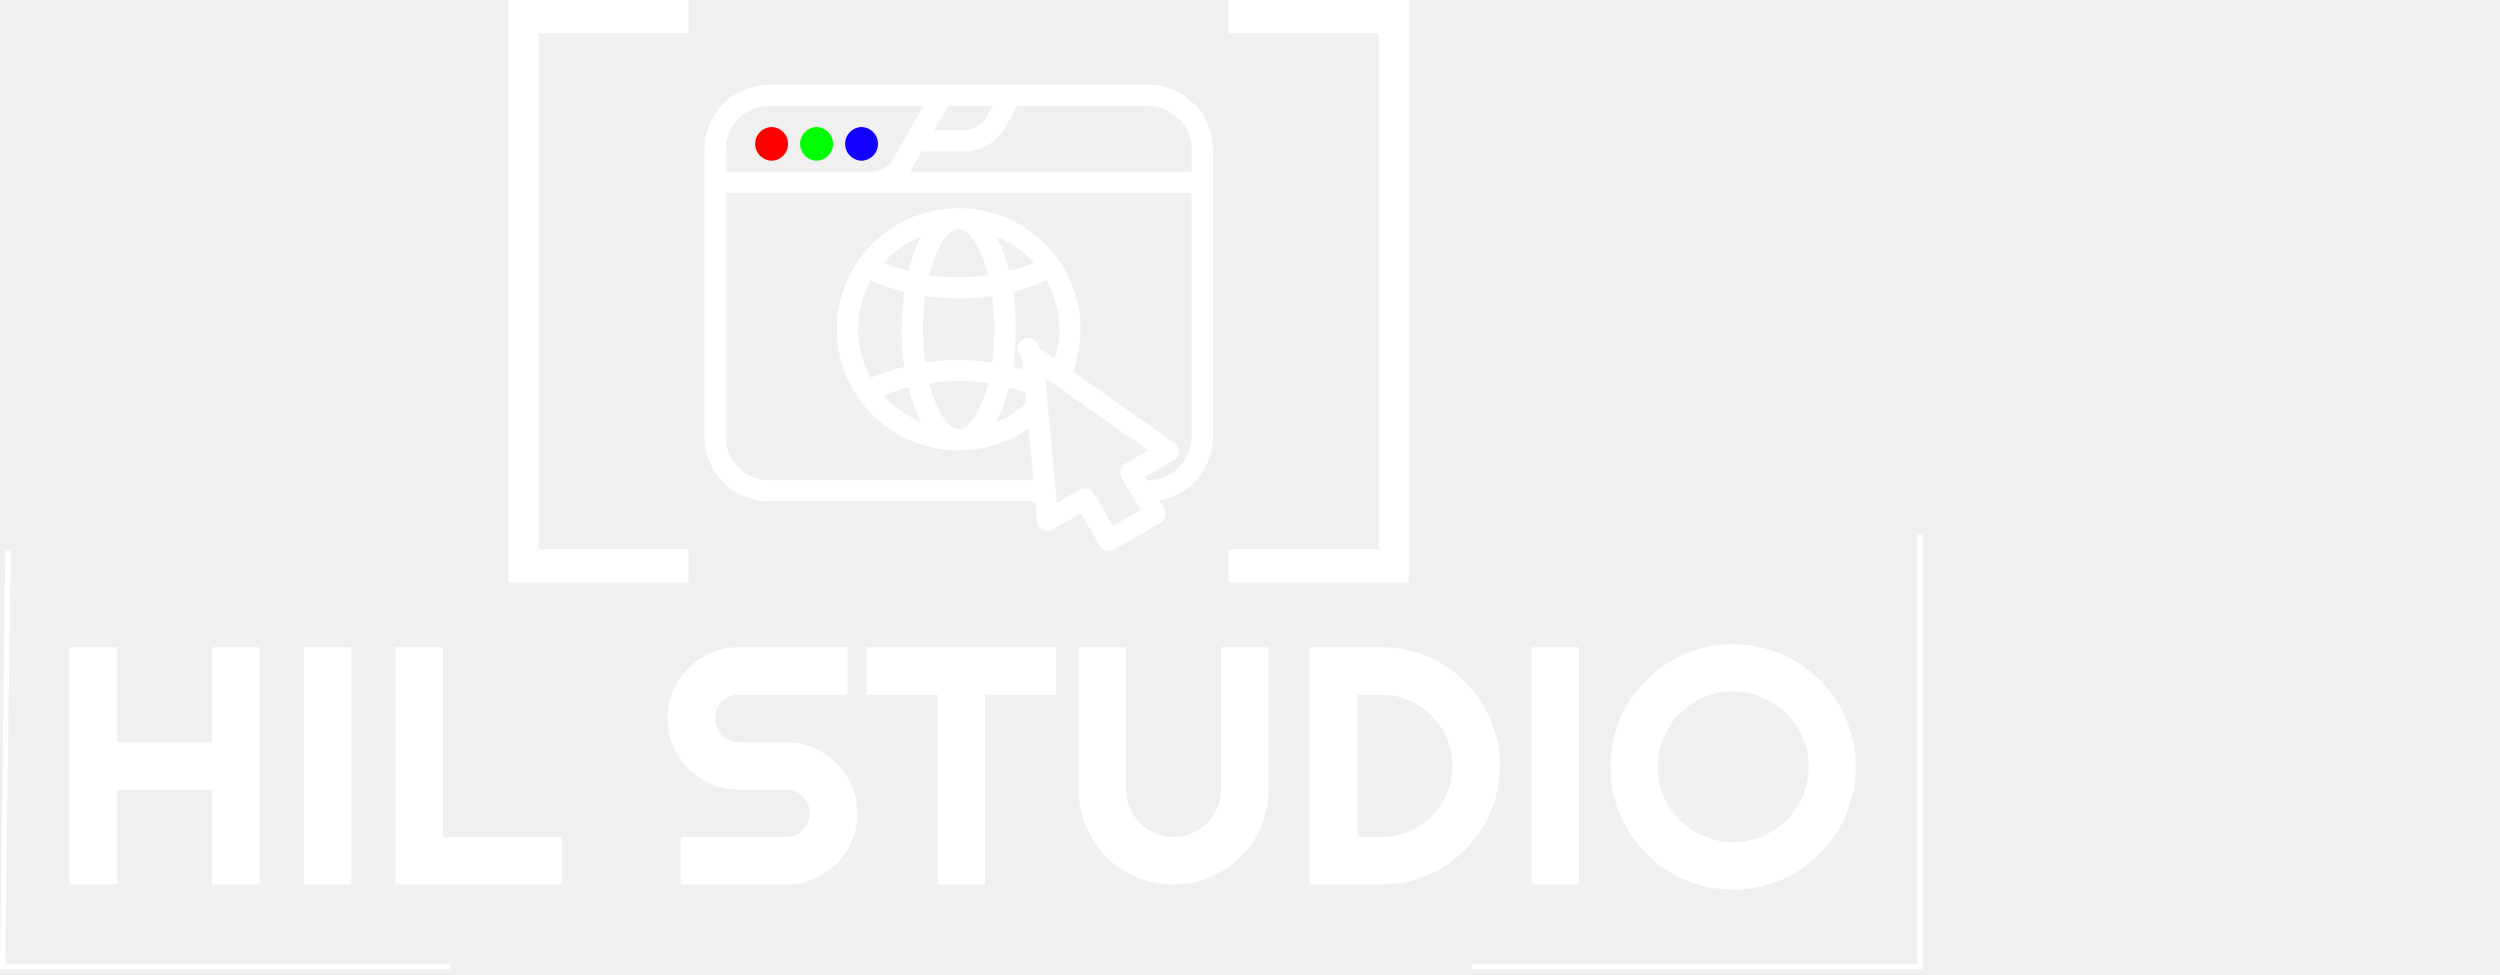
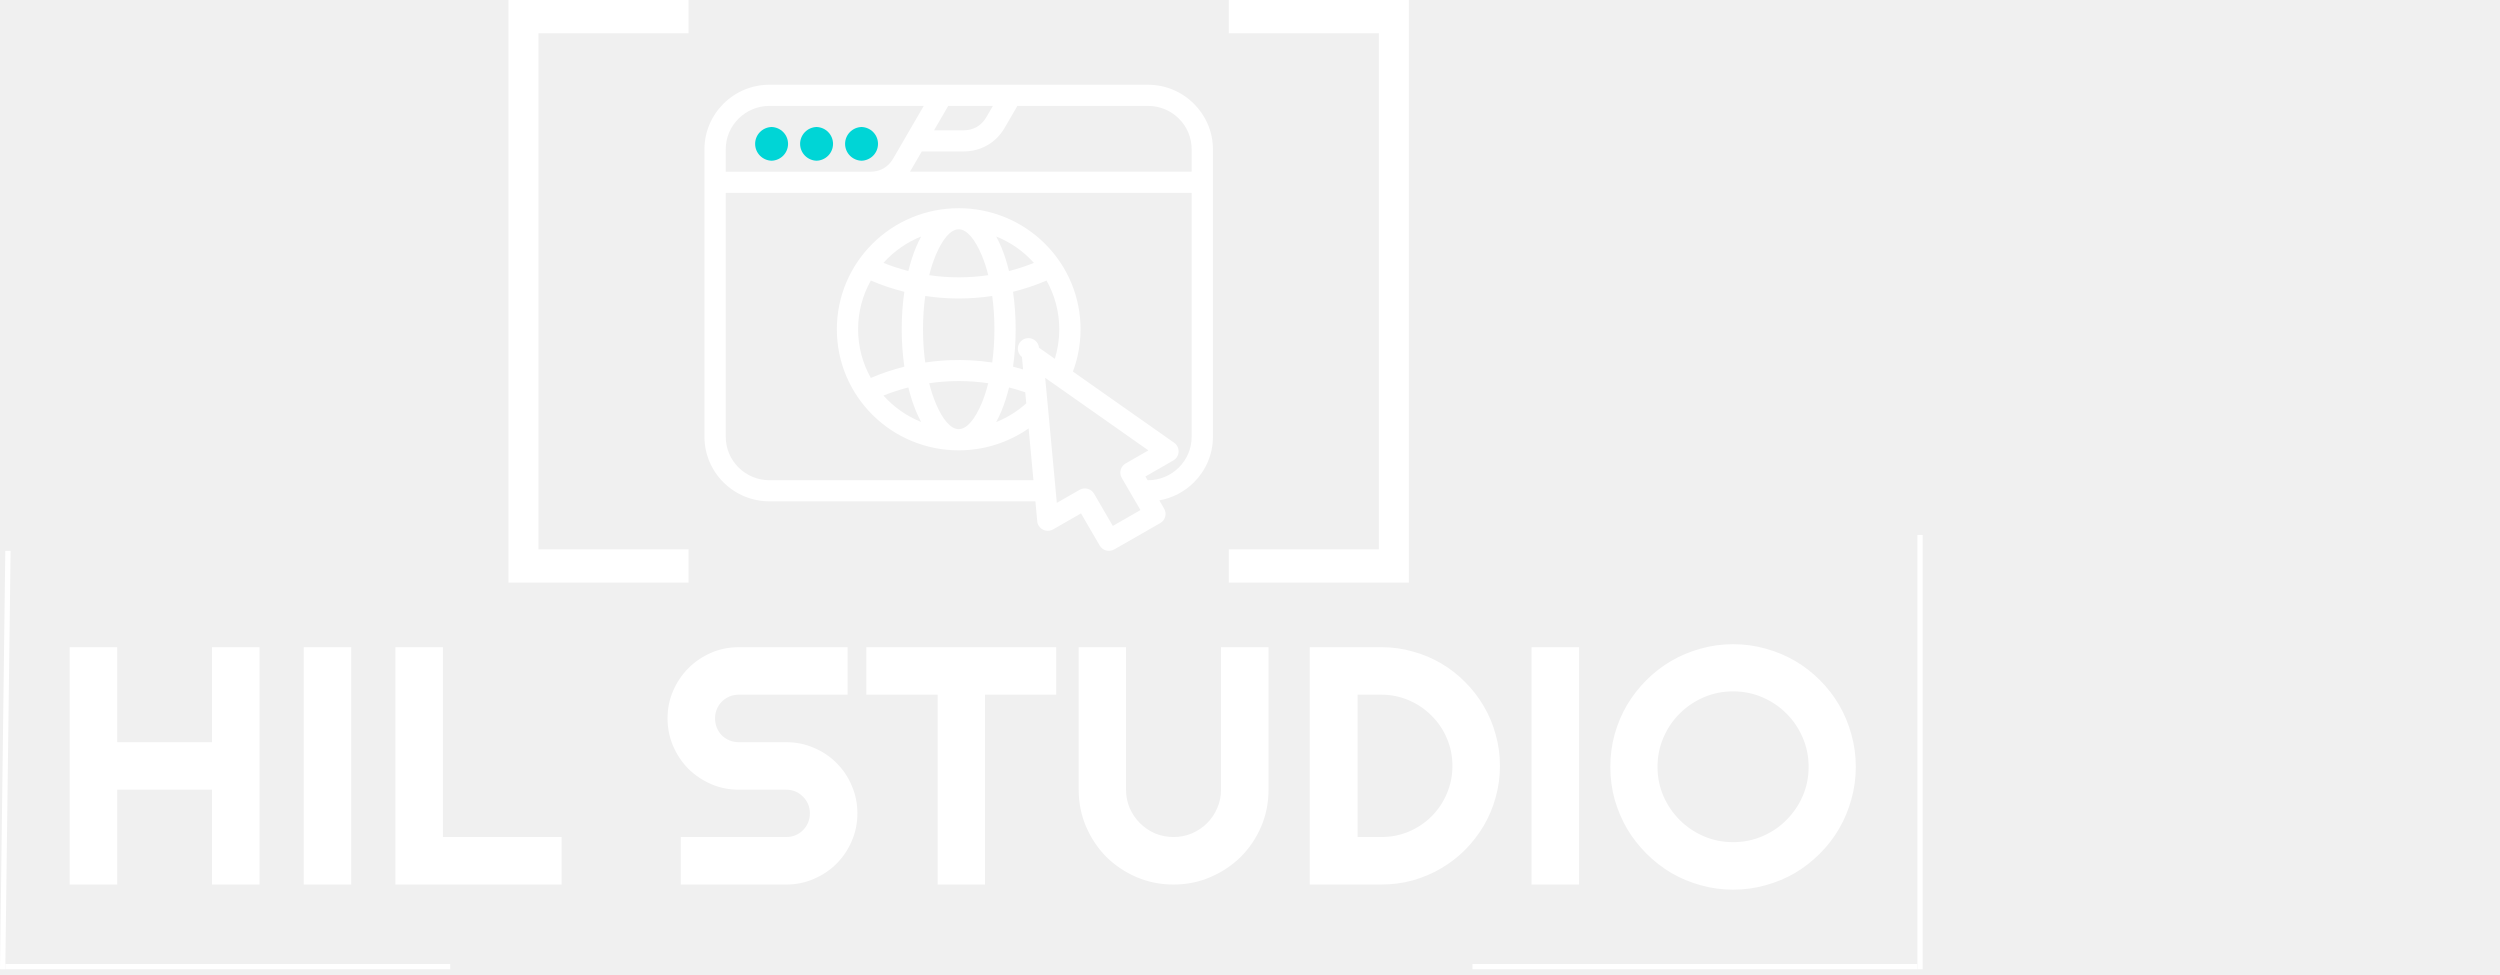
<svg xmlns="http://www.w3.org/2000/svg" width="472" height="184" viewBox="0 0 472 184" fill="none">
  <g clip-path="url(#clip0_6_23)">
    <path d="M96 0H130V6.286H96V0ZM232 0H266V6.286H232V0ZM96 0H101.667V110H96V0ZM266 110H232V103.714H266V110ZM130 110H96V103.714H130V110ZM266 110H260.333V0H266V110Z" fill="white" />
  </g>
  <g clip-path="url(#clip1_6_23)">
    <path fill-rule="evenodd" clip-rule="evenodd" d="M188.082 44.65L188.082 44.651L188.077 44.649L188.082 44.65ZM173.921 79.673L173.917 79.666L173.925 79.669L173.921 79.673ZM175.432 72.349L175.433 72.354L175.432 72.354V72.349Z" fill="white" />
    <path fill-rule="evenodd" clip-rule="evenodd" d="M195.479 94.653H145.249C143.643 94.652 142.052 94.336 140.568 93.723C139.084 93.11 137.737 92.212 136.604 91.08L136.593 91.068C135.456 89.942 134.553 88.604 133.937 87.131C133.32 85.658 133.002 84.079 133 82.483V28.171C133 24.831 134.381 21.787 136.6 19.578C137.733 18.444 139.08 17.544 140.565 16.93C142.049 16.316 143.641 16 145.249 16H216.751C220.115 16 223.175 17.369 225.396 19.573C227.619 21.788 229 24.827 229 28.171V82.482C229 85.83 227.623 88.874 225.403 91.08C223.63 92.847 221.353 94.031 218.88 94.47L219.79 96.033C220.342 96.984 220.018 98.203 219.061 98.753L210.36 103.737C209.901 103.998 209.357 104.068 208.846 103.932C208.335 103.797 207.898 103.466 207.631 103.013L204.093 96.929L198.825 99.949C198.365 100.213 197.819 100.285 197.305 100.149C196.792 100.013 196.354 99.681 196.088 99.225C195.922 98.944 195.831 98.626 195.82 98.301L195.483 94.653H195.479ZM199.315 92.654C199.315 92.525 199.303 92.401 199.28 92.28L199.284 92.284L197.845 76.837L197.841 76.79L197.829 76.673L197.44 72.526L197.432 72.433L197.425 72.386L197.327 71.334L198.853 72.405C198.915 72.452 198.979 72.496 199.044 72.538L216.817 85.035L212.514 87.502C212.055 87.767 211.72 88.202 211.583 88.712C211.446 89.222 211.519 89.765 211.784 90.222L213.707 93.531C213.75 93.614 213.797 93.694 213.848 93.772L215.319 96.302L210.097 99.294L206.56 93.208C206.293 92.751 205.855 92.418 205.342 92.282C204.828 92.146 204.281 92.218 203.821 92.483L199.527 94.946L199.315 92.654ZM171.796 32.417C171.889 32.27 171.981 32.12 172.071 31.97L174.033 28.591H181.935C183.508 28.6 185.055 28.195 186.419 27.418C187.744 26.658 188.859 25.547 189.674 24.141L192.083 19.994H216.755C217.835 19.995 218.905 20.206 219.903 20.618C220.901 21.029 221.808 21.631 222.572 22.391C223.336 23.149 223.942 24.05 224.356 25.042C224.77 26.034 224.983 27.097 224.983 28.17V32.417H171.796ZM137.024 36.408H224.983L224.981 82.487C224.981 83.561 224.768 84.623 224.353 85.614C223.938 86.605 223.331 87.505 222.566 88.263C221.804 89.024 220.898 89.629 219.901 90.042C218.903 90.454 217.833 90.667 216.753 90.667H216.669L216.258 89.959L221.526 86.931C221.816 86.763 222.058 86.527 222.232 86.242C222.405 85.958 222.504 85.634 222.52 85.302C222.535 84.97 222.466 84.639 222.319 84.34C222.172 84.041 221.952 83.783 221.679 83.591L202.562 70.15C202.945 69.136 203.253 68.097 203.484 67.04C203.828 65.466 204.009 63.833 204.009 62.169C204.013 59.166 203.42 56.192 202.264 53.418C201.107 50.644 199.411 48.124 197.271 46.004C195.137 43.879 192.602 42.193 189.81 41.044C187.019 39.895 184.026 39.306 181.005 39.31C177.982 39.306 174.989 39.895 172.197 41.044C169.405 42.193 166.869 43.878 164.735 46.004C160.573 50.142 157.997 55.859 157.997 62.169C157.997 68.478 160.573 74.195 164.735 78.329C166.869 80.454 169.405 82.14 172.198 83.289C174.99 84.438 177.982 85.028 181.005 85.025C185.728 85.027 190.337 83.582 194.204 80.887L195.114 90.664H145.256C144.175 90.664 143.103 90.451 142.105 90.039C141.106 89.626 140.199 89.021 139.435 88.26C137.949 86.782 137.024 84.737 137.024 82.484V36.408ZM171.219 25.477C171.165 25.556 171.116 25.638 171.074 25.723L171.079 25.726L168.609 29.974C168.149 30.761 167.533 31.381 166.811 31.793C166.109 32.195 165.282 32.413 164.379 32.421H137.021V28.173C137.02 27.099 137.233 26.036 137.649 25.045C138.064 24.054 138.673 23.155 139.44 22.399C140.202 21.637 141.108 21.032 142.106 20.62C143.104 20.207 144.174 19.995 145.254 19.994H174.403L171.219 25.477ZM181.934 24.601H176.353H176.348L179.023 19.994H187.458L186.203 22.153C185.743 22.941 185.128 23.56 184.406 23.973C183.696 24.382 182.856 24.601 181.934 24.601ZM193.565 74.068L193.757 76.149L193.761 76.148C192.143 77.608 190.284 78.779 188.265 79.61L188.078 79.688C188.434 79.036 188.756 78.366 189.043 77.681C189.647 76.209 190.137 74.694 190.51 73.148C191.541 73.411 192.56 73.718 193.565 74.068ZM192.942 67.392L193.161 69.754L193.157 69.751C192.529 69.563 191.894 69.387 191.259 69.228C191.58 67.007 191.757 64.626 191.757 62.158C191.757 59.692 191.58 57.318 191.259 55.093C193.421 54.552 195.537 53.841 197.586 52.966C199.115 55.686 199.99 58.823 199.99 62.158C199.992 64.051 199.709 65.934 199.15 67.743L196.158 65.642C196.127 65.314 196.015 64.999 195.832 64.725C195.648 64.451 195.399 64.227 195.107 64.072C194.814 63.917 194.487 63.837 194.156 63.84C193.825 63.842 193.499 63.925 193.208 64.084C192.918 64.242 192.671 64.469 192.491 64.745C192.311 65.022 192.203 65.338 192.176 65.666C192.15 65.994 192.206 66.324 192.34 66.625C192.473 66.927 192.68 67.19 192.942 67.392ZM190.505 51.174C190.097 49.517 189.607 47.997 189.039 46.645C188.741 45.937 188.423 45.27 188.082 44.651L188.077 44.649L188.082 44.65L188.082 44.651C190.814 45.741 193.252 47.448 195.204 49.637C193.673 50.25 192.103 50.763 190.505 51.174ZM171.497 73.145C171.905 74.802 172.395 76.325 172.964 77.678C173.247 78.357 173.565 79.02 173.917 79.666L173.925 79.669L173.921 79.673L173.917 79.666C171.187 78.576 168.749 76.869 166.798 74.681C168.335 74.065 169.905 73.555 171.497 73.145ZM170.242 62.16C170.239 64.524 170.406 66.886 170.74 69.228C168.578 69.768 166.462 70.478 164.413 71.353C162.883 68.632 162.008 65.499 162.008 62.16C162.005 58.941 162.833 55.776 164.413 52.966C166.462 53.841 168.578 54.553 170.74 55.094C170.414 57.315 170.242 59.692 170.242 62.16ZM172.963 46.64C172.395 47.993 171.901 49.517 171.497 51.17H171.493C169.895 50.759 168.325 50.246 166.794 49.633C168.75 47.445 171.189 45.738 173.921 44.645C173.58 45.266 173.262 45.932 172.963 46.64ZM181.005 43.29C182.531 43.29 184.076 45.156 185.339 48.169H185.346C185.855 49.398 186.268 50.665 186.581 51.957C184.736 52.226 182.874 52.361 181.009 52.362C179.141 52.362 177.278 52.229 175.436 51.957C175.751 50.665 176.163 49.399 176.671 48.169C177.934 45.156 179.478 43.29 181.005 43.29ZM174.263 62.158C174.263 59.957 174.411 57.849 174.683 55.88C176.775 56.197 178.888 56.356 181.005 56.356C183.121 56.355 185.235 56.197 187.328 55.88C187.603 57.849 187.747 59.961 187.747 62.158C187.747 64.36 187.599 66.473 187.328 68.441C184.677 68.043 181.998 67.895 179.327 68.001C177.772 68.062 176.221 68.209 174.683 68.441C174.407 66.473 174.263 64.36 174.263 62.158ZM181.005 81.024C179.479 81.024 177.934 79.158 176.671 76.145C176.164 74.914 175.75 73.647 175.433 72.354L175.432 72.354V72.349L175.433 72.354C179.128 71.81 182.883 71.81 186.578 72.354C186.23 73.741 185.814 75.015 185.339 76.145C184.077 79.158 182.531 81.024 181.005 81.024Z" fill="white" />
-     <path d="M145.676 23.977C146.509 24.003 147.299 24.349 147.879 24.943C148.46 25.538 148.784 26.333 148.784 27.161C148.784 27.989 148.46 28.784 147.879 29.379C147.299 29.973 146.509 30.32 145.676 30.345C144.843 30.32 144.053 29.973 143.473 29.379C142.893 28.784 142.568 27.989 142.568 27.161C142.568 26.333 142.893 25.538 143.473 24.943C144.053 24.349 144.843 24.003 145.676 23.977Z" fill="#FF0000" />
-     <path d="M154.168 23.977C153.335 24.003 152.545 24.349 151.965 24.943C151.385 25.538 151.06 26.333 151.06 27.161C151.06 27.989 151.385 28.784 151.965 29.379C152.545 29.973 153.335 30.32 154.168 30.345C155.001 30.32 155.791 29.973 156.371 29.379C156.952 28.784 157.276 27.989 157.276 27.161C157.276 26.333 156.952 25.538 156.371 24.943C155.791 24.349 155.001 24.003 154.168 23.977Z" fill="#00FF00" />
-     <path d="M162.66 23.977C161.827 24.003 161.037 24.349 160.457 24.943C159.877 25.538 159.552 26.333 159.552 27.161C159.552 27.989 159.877 28.784 160.457 29.379C161.037 29.973 161.827 30.32 162.66 30.345C163.493 30.32 164.283 29.973 164.863 29.379C165.444 28.784 165.768 27.989 165.768 27.161C165.768 26.333 165.444 25.538 164.863 24.943C164.283 24.349 163.493 24.003 162.66 23.977Z" fill="#1400FF" />
+     <path class="first" d="M145.676 23.977C146.509 24.003 147.299 24.349 147.879 24.943C148.46 25.538 148.784 26.333 148.784 27.161C148.784 27.989 148.46 28.784 147.879 29.379C147.299 29.973 146.509 30.32 145.676 30.345C144.843 30.32 144.053 29.973 143.473 29.379C142.893 28.784 142.568 27.989 142.568 27.161C142.568 26.333 142.893 25.538 143.473 24.943C144.053 24.349 144.843 24.003 145.676 23.977Z" fill="#00D5D6" />
+     <path class="second" d="M154.168 23.977C153.335 24.003 152.545 24.349 151.965 24.943C151.385 25.538 151.06 26.333 151.06 27.161C151.06 27.989 151.385 28.784 151.965 29.379C152.545 29.973 153.335 30.32 154.168 30.345C155.001 30.32 155.791 29.973 156.371 29.379C156.952 28.784 157.276 27.989 157.276 27.161C157.276 26.333 156.952 25.538 156.371 24.943C155.791 24.349 155.001 24.003 154.168 23.977Z" fill="#00D5D6" />
+     <path class="third" d="M162.66 23.977C161.827 24.003 161.037 24.349 160.457 24.943C159.877 25.538 159.552 26.333 159.552 27.161C159.552 27.989 159.877 28.784 160.457 29.379C161.037 29.973 161.827 30.32 162.66 30.345C163.493 30.32 164.283 29.973 164.863 29.379C165.444 28.784 165.768 27.989 165.768 27.161C165.768 26.333 165.444 25.538 164.863 24.943C164.283 24.349 163.493 24.003 162.66 23.977Z" fill="#00D5D6" />
  </g>
  <path d="M22.125 167H13.156V122.188H22.125V140.125H40.031V122.188H49V167H40.031V149.094H22.125V167ZM66.312 167H57.344V122.188H66.312V167ZM106.031 167H74.656V122.188H83.625V158.031H106.031V167ZM126.031 135.625C126.031 133.771 126.385 132.031 127.094 130.406C127.802 128.781 128.76 127.365 129.969 126.156C131.198 124.927 132.625 123.958 134.25 123.25C135.875 122.542 137.615 122.188 139.469 122.188H160.031V131.156H139.469C138.844 131.156 138.26 131.271 137.719 131.5C137.177 131.729 136.698 132.052 136.281 132.469C135.885 132.865 135.573 133.333 135.344 133.875C135.115 134.417 135 135 135 135.625C135 136.25 135.115 136.844 135.344 137.406C135.573 137.948 135.885 138.427 136.281 138.844C136.698 139.24 137.177 139.552 137.719 139.781C138.26 140.01 138.844 140.125 139.469 140.125H148.438C150.292 140.125 152.031 140.479 153.656 141.188C155.302 141.875 156.729 142.833 157.938 144.062C159.167 145.271 160.125 146.698 160.812 148.344C161.521 149.969 161.875 151.708 161.875 153.562C161.875 155.417 161.521 157.156 160.812 158.781C160.125 160.406 159.167 161.833 157.938 163.062C156.729 164.271 155.302 165.229 153.656 165.938C152.031 166.646 150.292 167 148.438 167H128.531V158.031H148.438C149.062 158.031 149.646 157.917 150.188 157.688C150.729 157.458 151.198 157.146 151.594 156.75C152.01 156.333 152.333 155.854 152.562 155.312C152.792 154.771 152.906 154.188 152.906 153.562C152.906 152.938 152.792 152.354 152.562 151.812C152.333 151.271 152.01 150.802 151.594 150.406C151.198 149.99 150.729 149.667 150.188 149.438C149.646 149.208 149.062 149.094 148.438 149.094H139.469C137.615 149.094 135.875 148.74 134.25 148.031C132.625 147.323 131.198 146.365 129.969 145.156C128.76 143.927 127.802 142.5 127.094 140.875C126.385 139.229 126.031 137.479 126.031 135.625ZM185.969 167H177.031V131.156H163.562V122.188H199.406V131.156H185.969V167ZM239.5 149.094C239.5 151.573 239.031 153.906 238.094 156.094C237.156 158.26 235.875 160.156 234.25 161.781C232.625 163.385 230.719 164.656 228.531 165.594C226.365 166.531 224.042 167 221.562 167C219.083 167 216.75 166.531 214.562 165.594C212.396 164.656 210.5 163.385 208.875 161.781C207.271 160.156 206 158.26 205.062 156.094C204.125 153.906 203.656 151.573 203.656 149.094V122.188H212.594V149.094C212.594 150.323 212.823 151.479 213.281 152.562C213.76 153.646 214.406 154.594 215.219 155.406C216.031 156.219 216.979 156.865 218.062 157.344C219.167 157.802 220.333 158.031 221.562 158.031C222.792 158.031 223.948 157.802 225.031 157.344C226.135 156.865 227.094 156.219 227.906 155.406C228.719 154.594 229.354 153.646 229.812 152.562C230.292 151.479 230.531 150.323 230.531 149.094V122.188H239.5V149.094ZM283.188 144.594C283.188 146.656 282.917 148.646 282.375 150.562C281.854 152.458 281.104 154.24 280.125 155.906C279.146 157.552 277.979 159.062 276.625 160.438C275.271 161.792 273.76 162.958 272.094 163.938C270.427 164.917 268.635 165.677 266.719 166.219C264.823 166.74 262.844 167 260.781 167H247.281V122.188H260.781C262.844 122.188 264.823 122.458 266.719 123C268.635 123.521 270.427 124.271 272.094 125.25C273.76 126.229 275.271 127.406 276.625 128.781C277.979 130.135 279.146 131.646 280.125 133.312C281.104 134.958 281.854 136.74 282.375 138.656C282.917 140.552 283.188 142.531 283.188 144.594ZM274.219 144.594C274.219 142.74 273.865 141 273.156 139.375C272.469 137.75 271.51 136.333 270.281 135.125C269.073 133.896 267.646 132.927 266 132.219C264.375 131.51 262.635 131.156 260.781 131.156H256.312V158.031H260.781C262.635 158.031 264.375 157.688 266 157C267.646 156.292 269.073 155.333 270.281 154.125C271.51 152.896 272.469 151.469 273.156 149.844C273.865 148.198 274.219 146.448 274.219 144.594ZM298.125 167H289.156V122.188H298.125V167ZM350.375 144.781C350.375 146.906 350.094 148.958 349.531 150.938C348.99 152.896 348.219 154.74 347.219 156.469C346.219 158.177 345.01 159.74 343.594 161.156C342.177 162.573 340.615 163.792 338.906 164.812C337.198 165.812 335.354 166.583 333.375 167.125C331.396 167.688 329.344 167.969 327.219 167.969C325.094 167.969 323.042 167.688 321.062 167.125C319.104 166.583 317.26 165.812 315.531 164.812C313.823 163.792 312.26 162.573 310.844 161.156C309.427 159.74 308.208 158.177 307.188 156.469C306.188 154.74 305.406 152.896 304.844 150.938C304.302 148.958 304.031 146.906 304.031 144.781C304.031 142.656 304.302 140.604 304.844 138.625C305.406 136.646 306.188 134.802 307.188 133.094C308.208 131.385 309.427 129.823 310.844 128.406C312.26 126.99 313.823 125.781 315.531 124.781C317.26 123.781 319.104 123.01 321.062 122.469C323.042 121.906 325.094 121.625 327.219 121.625C329.344 121.625 331.396 121.906 333.375 122.469C335.354 123.01 337.198 123.781 338.906 124.781C340.615 125.781 342.177 126.99 343.594 128.406C345.01 129.823 346.219 131.385 347.219 133.094C348.219 134.802 348.99 136.646 349.531 138.625C350.094 140.604 350.375 142.656 350.375 144.781ZM341.469 144.781C341.469 142.823 341.094 140.979 340.344 139.25C339.594 137.5 338.573 135.99 337.281 134.719C336.01 133.427 334.5 132.406 332.75 131.656C331.021 130.906 329.177 130.531 327.219 130.531C325.24 130.531 323.385 130.906 321.656 131.656C319.927 132.406 318.417 133.427 317.125 134.719C315.833 135.99 314.812 137.5 314.062 139.25C313.312 140.979 312.938 142.823 312.938 144.781C312.938 146.74 313.312 148.583 314.062 150.312C314.812 152.021 315.833 153.521 317.125 154.812C318.417 156.104 319.927 157.125 321.656 157.875C323.385 158.625 325.24 159 327.219 159C329.177 159 331.021 158.625 332.75 157.875C334.5 157.125 336.01 156.104 337.281 154.812C338.573 153.521 339.594 152.021 340.344 150.312C341.094 148.583 341.469 146.74 341.469 144.781Z" fill="white" />
  <line x1="1.5" y1="104.006" x2="0.5" y2="183.007" stroke="white" />
  <line x1="362.5" y1="101" x2="362.5" y2="183" stroke="white" />
  <line x1="1" y1="182.5" x2="85" y2="182.5" stroke="white" />
  <line x1="278" y1="182.5" x2="362" y2="182.5" stroke="white" />
  <defs>
    <clipPath id="clip0_6_23">
      <rect width="170" height="110" fill="white" transform="translate(96)" />
    </clipPath>
    <clipPath id="clip1_6_23">
      <rect width="96" height="88" fill="white" transform="translate(133 16)" />
    </clipPath>
  </defs>
</svg>
